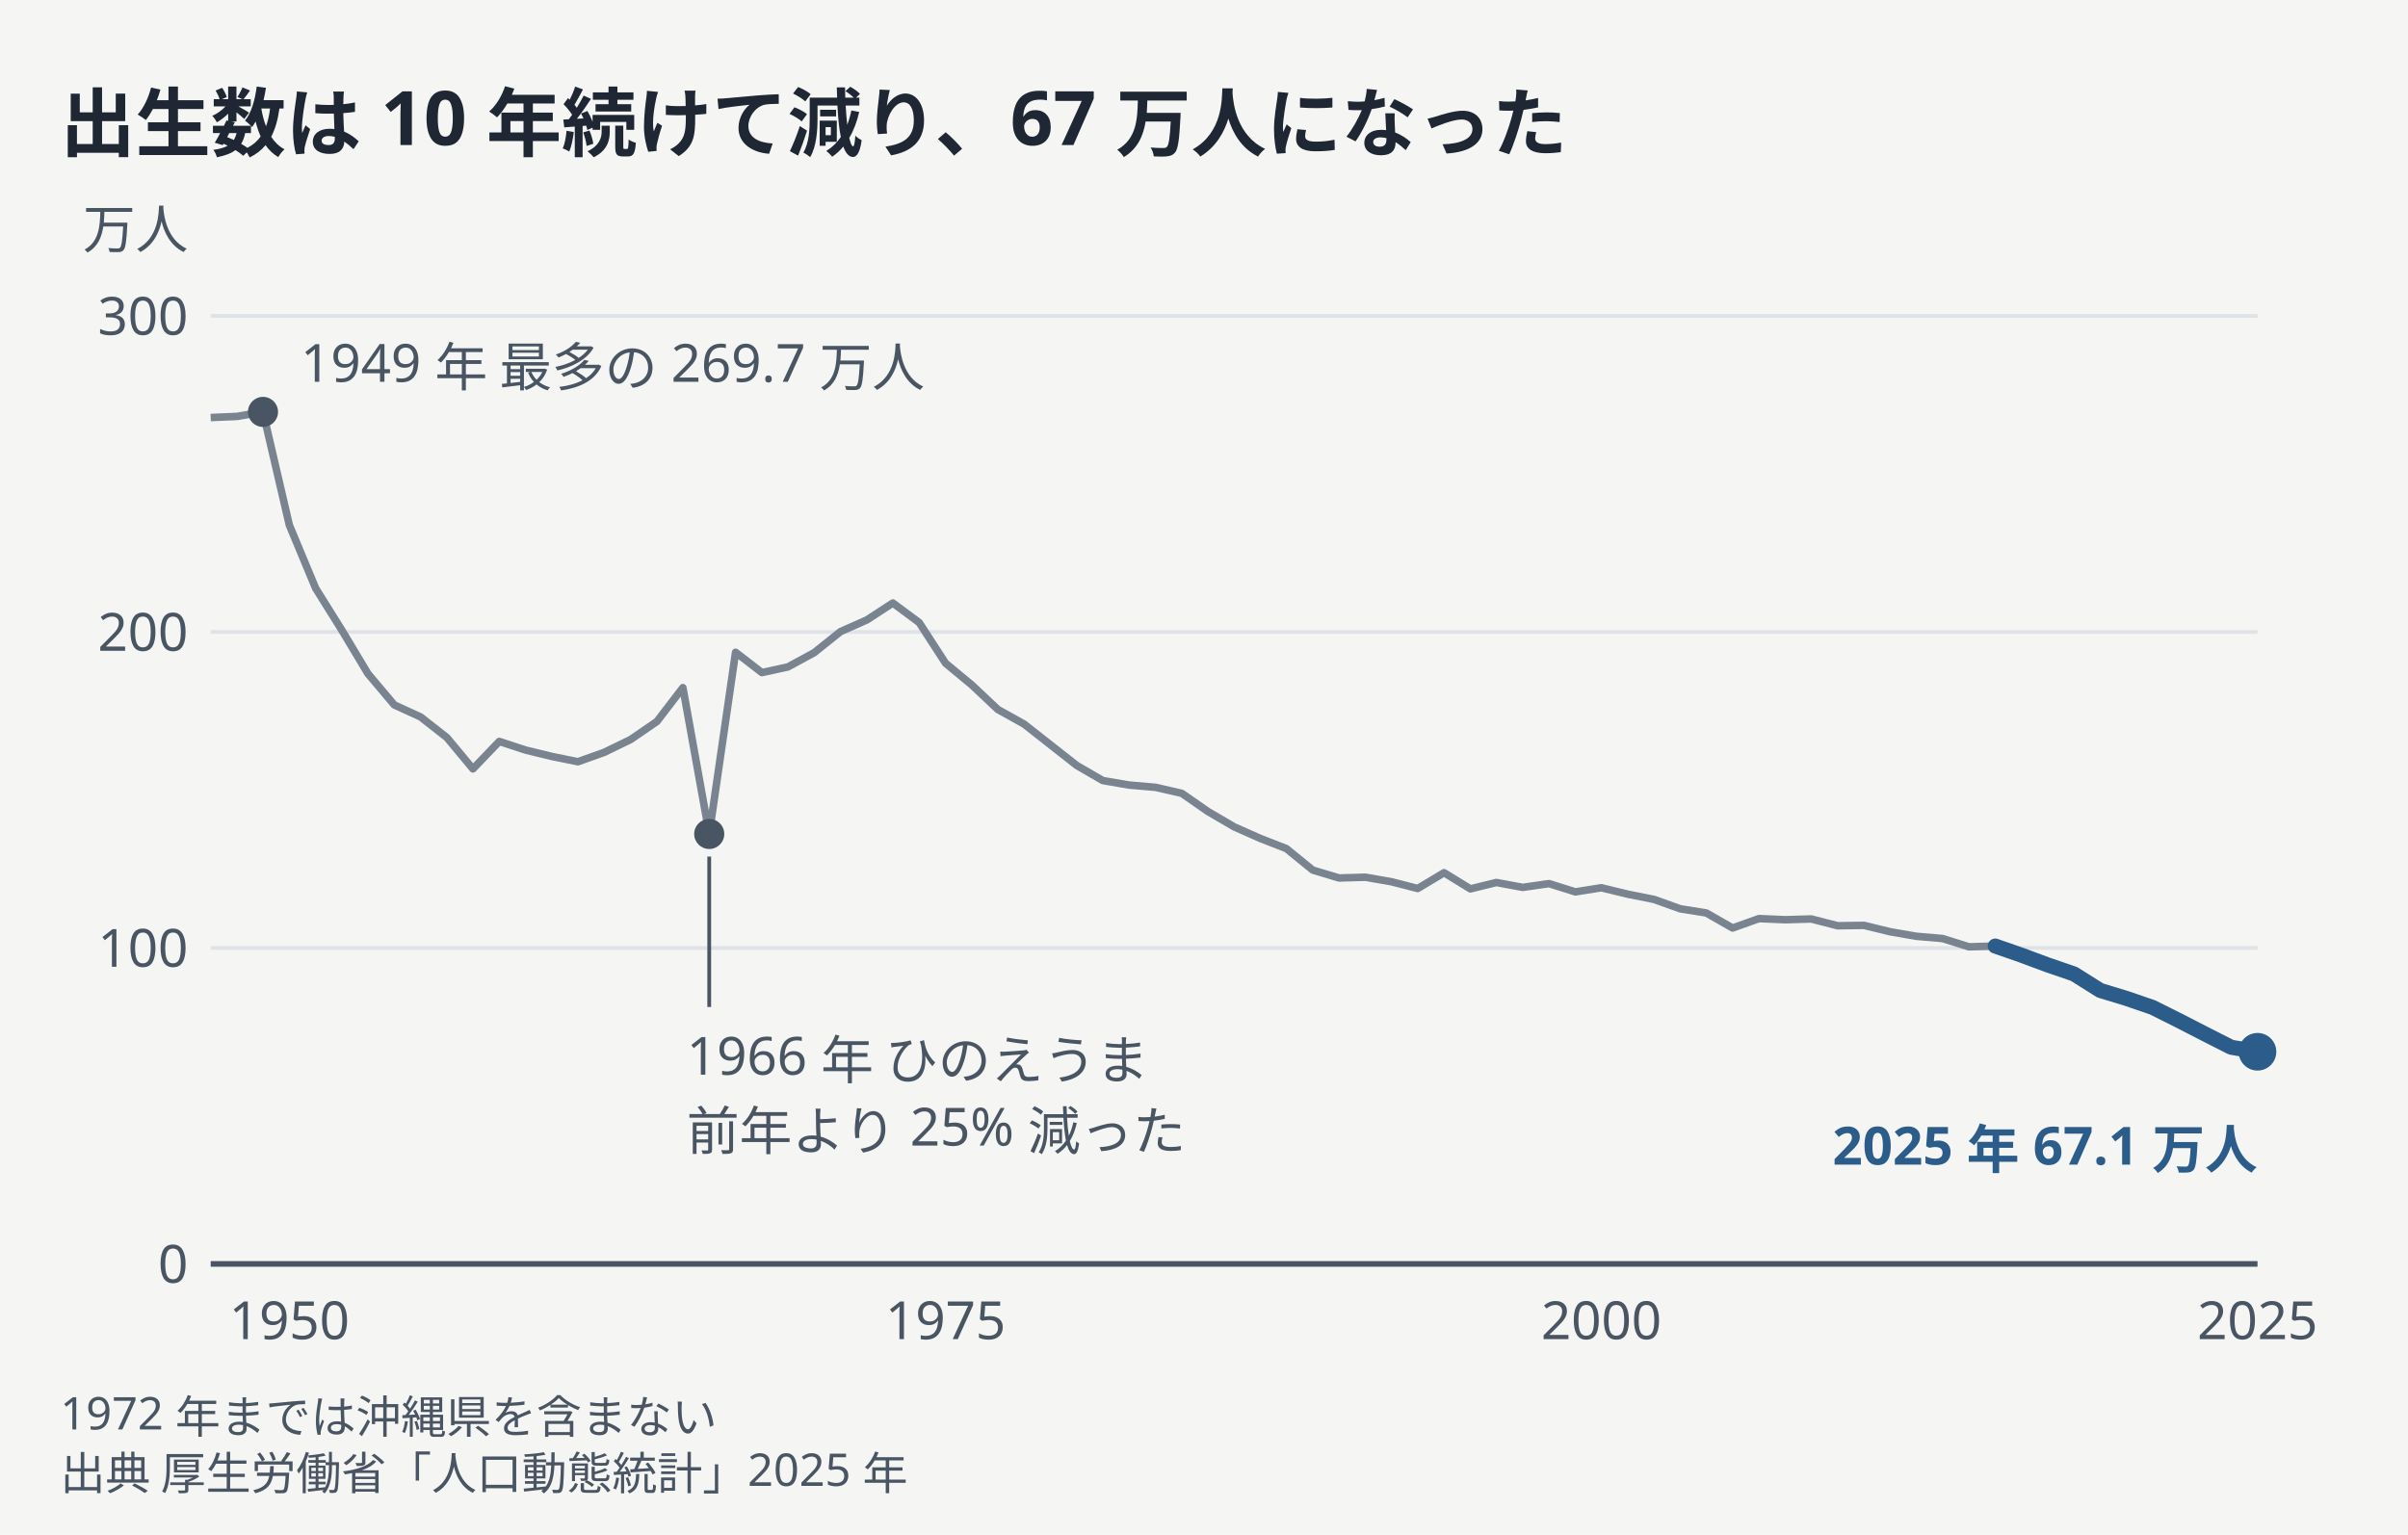
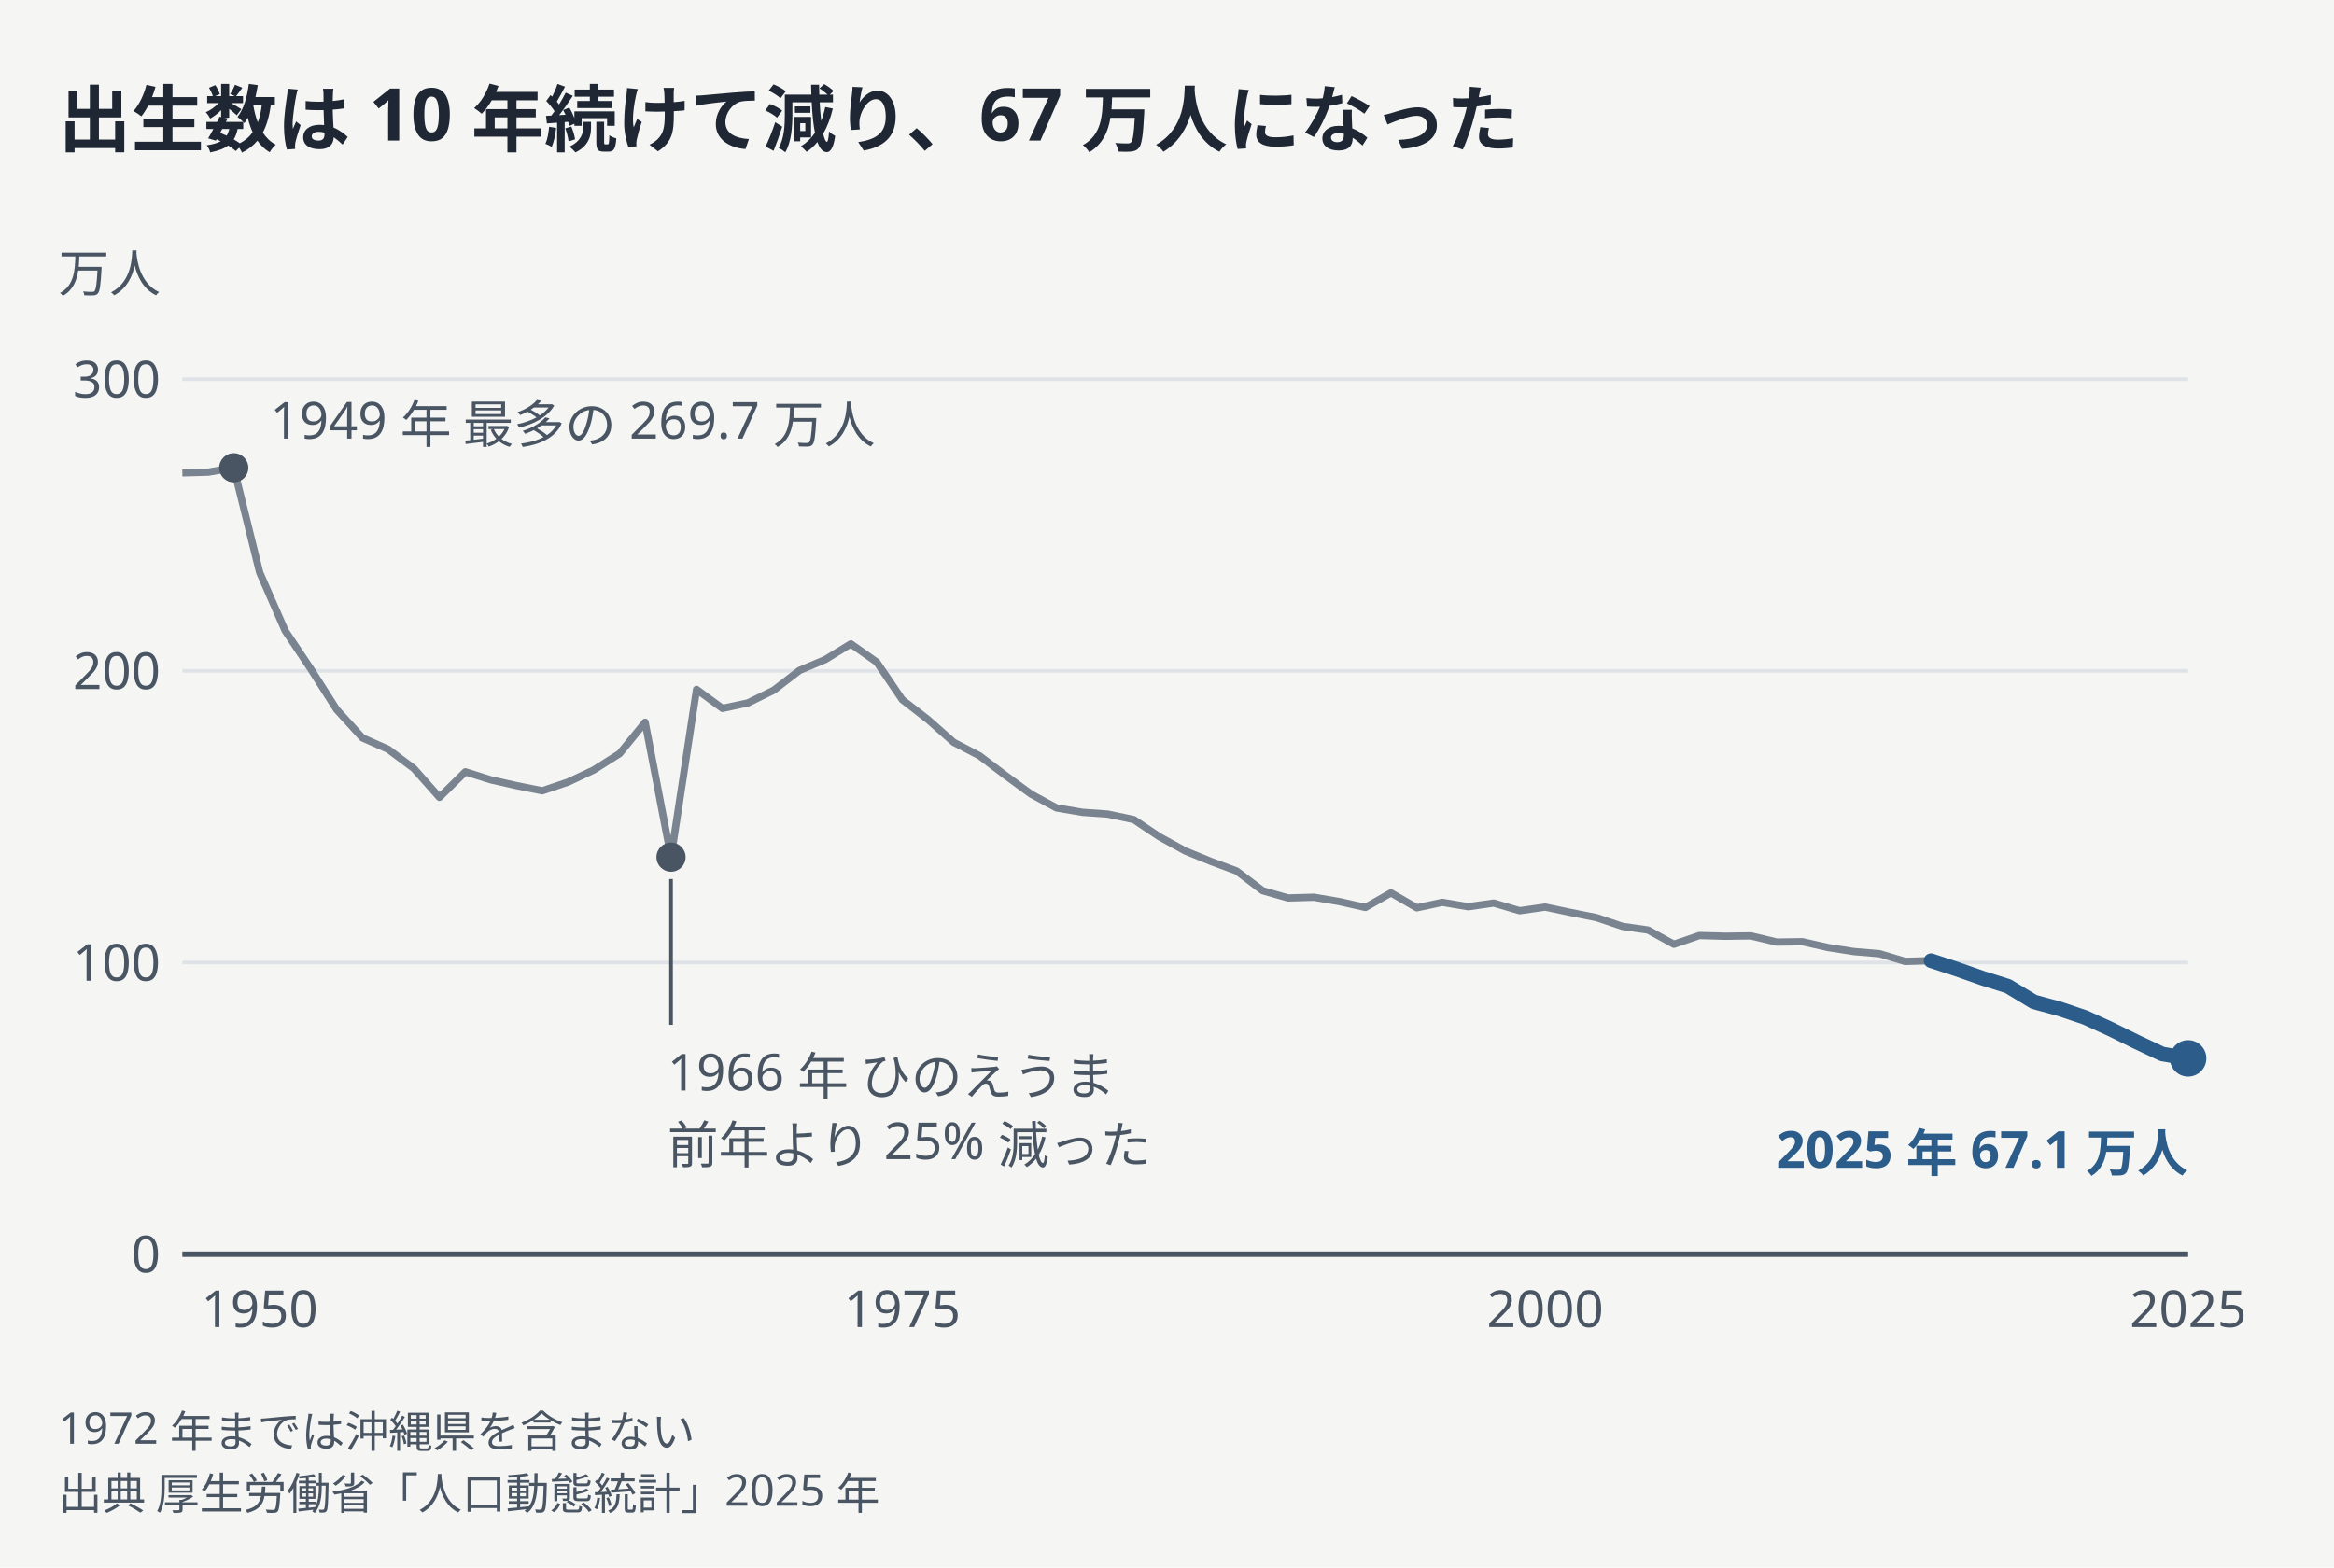
- <svg xmlns="http://www.w3.org/2000/svg" viewBox="0 0 640 408" width="640" height="408" font-family="'BIZ UDPGothic','Yu Gothic UI','Meiryo','Hiragino Sans','Noto Sans JP',sans-serif">
-   <rect x="0" y="0" width="640" height="408" fill="#f5f6f4" />
+ <svg xmlns="http://www.w3.org/2000/svg" viewBox="0 0 640 430" width="640" height="430" font-family="'BIZ UDPGothic','Yu Gothic UI','Meiryo','Hiragino Sans','Noto Sans JP',sans-serif">
+   <rect x="0" y="0" width="640" height="430" fill="#f5f6f4" />
  <style>
    .title { font-size: 20px; font-weight: 700; fill: #1e2733; }
    .h { font-size: 16px; font-weight: 700; fill: #1e2733; }
    .t { font-size: 16px; fill: #1e2733; }
    .s { font-size: 14px; fill: #4a5563; }
+     .hp { font-size: 16px; font-weight: 700; fill: #2b5c8a; }
    .p { font-size: 14px; font-weight: 700; fill: #2b5c8a; }
    .o { font-size: 14px; font-weight: 700; fill: #9a4a14; }
    .src { font-size: 12px; fill: #4a5563; }
  </style>
  <text x="16" y="40" class="title">出生数は 10 年続けて減り、67 万人になった</text>
-   <path d="M56,336.0 H600" stroke="#dfe2e6" stroke-width="1" />
-   <text x="50" y="341.0" class="s" text-anchor="end">0</text>
-   <path d="M56,252.0 H600" stroke="#dfe2e6" stroke-width="1" />
-   <text x="50" y="257.0" class="s" text-anchor="end">100</text>
-   <path d="M56,168.0 H600" stroke="#dfe2e6" stroke-width="1" />
-   <text x="50" y="173.0" class="s" text-anchor="end">200</text>
-   <path d="M56,84.0 H600" stroke="#dfe2e6" stroke-width="1" />
-   <text x="50" y="89.0" class="s" text-anchor="end">300</text>
-   <text x="50" y="66" class="s" text-anchor="end">万人</text>
-   <path d="M56,336 H600" stroke="#4a5563" stroke-width="1.5" />
-   <text x="76.9" y="356" class="s" text-anchor="middle">1950</text>
-   <text x="251.3" y="356" class="s" text-anchor="middle">1975</text>
-   <text x="425.6" y="356" class="s" text-anchor="middle">2000</text>
-   <text x="600.0" y="356" class="s" text-anchor="middle">2025</text>
-   <polyline points="56.0,111.0 63.0,110.7 69.9,109.5 76.9,139.6 83.9,156.4 90.9,167.6 97.8,179.1 104.8,187.4 111.8,190.6 118.8,196.1 125.7,204.4 132.7,197.1 139.7,199.4 146.7,201.1 153.6,202.5 160.6,200.0 167.6,196.6 174.6,191.8 181.5,182.8 188.5,221.7 195.5,173.4 202.5,178.8 209.4,177.3 216.4,173.5 223.4,167.9 230.4,164.8 237.3,160.3 244.3,165.5 251.3,176.3 258.3,182.1 265.2,188.6 272.2,192.5 279.2,198.0 286.2,203.5 293.1,207.5 300.1,208.7 307.1,209.3 314.1,210.9 321.0,215.7 328.0,219.8 335.0,222.9 341.9,225.6 348.9,231.3 355.9,233.4 362.9,233.2 369.8,234.4 376.8,236.2 383.8,232.0 390.8,236.3 397.7,234.6 404.7,235.9 411.7,234.9 418.7,237.1 425.6,236.0 432.6,237.7 439.6,239.1 446.6,241.6 453.5,242.7 460.5,246.7 467.5,244.2 474.5,244.5 481.4,244.3 488.4,246.1 495.4,246.0 502.4,247.7 509.3,248.9 516.3,249.5 523.3,251.7 530.3,251.5" fill="none" stroke="#7a8490" stroke-width="2" stroke-linejoin="round" />
-   <polyline points="530.3,251.5 537.2,253.9 544.2,256.5 551.2,258.9 558.2,263.3 565.1,265.4 572.1,267.8 579.1,271.3 586.1,274.9 593.0,278.4 600.0,279.6" fill="none" stroke="#2b5c8a" stroke-width="4" stroke-linejoin="round" stroke-linecap="round" />
-   <circle cx="69.9" cy="109.5" r="4" fill="#4a5563" />
-   <text x="79.9" y="101.5" class="s">1949 年 最多の 269.7 万人</text>
-   <circle cx="188.5" cy="221.7" r="4" fill="#4a5563" />
-   <path d="M188.5,227.7 V267.7" stroke="#4a5563" stroke-width="1" />
-   <text x="182.5" y="285.7" class="s">1966 年 ひのえうま</text>
-   <text x="182.5" y="305.7" class="s">前年より 25% 減った</text>
-   <circle cx="600.0" cy="279.6" r="5" fill="#2b5c8a" />
-   <text x="600.0" y="309.6" class="p" text-anchor="end">2025 年 67.1 万人</text>
-   <text x="16" y="380" class="src">1972 年までは沖縄県を含まない</text>
-   <text x="16" y="396" class="src">出典 厚生労働省「人口動態統計」2025 年</text>
+   <path d="M50,344.0 H600" stroke="#dfe2e6" stroke-width="1" />
+   <text x="44" y="349.0" class="s" text-anchor="end">0</text>
+   <path d="M50,264.0 H600" stroke="#dfe2e6" stroke-width="1" />
+   <text x="44" y="269.0" class="s" text-anchor="end">100</text>
+   <path d="M50,184.0 H600" stroke="#dfe2e6" stroke-width="1" />
+   <text x="44" y="189.0" class="s" text-anchor="end">200</text>
+   <path d="M50,104.0 H600" stroke="#dfe2e6" stroke-width="1" />
+   <text x="44" y="109.0" class="s" text-anchor="end">300</text>
+   <text x="44" y="80" class="s" text-anchor="end">万人</text>
+   <path d="M50,344 H600" stroke="#4a5563" stroke-width="1.5" />
+   <text x="71.2" y="364" class="s" text-anchor="middle">1950</text>
+   <text x="247.4" y="364" class="s" text-anchor="middle">1975</text>
+   <text x="423.7" y="364" class="s" text-anchor="middle">2000</text>
+   <text x="600.0" y="364" class="s" text-anchor="middle">2025</text>
+   <polyline points="50.0,129.7 57.1,129.5 64.1,128.3 71.2,157.0 78.2,173.0 85.3,183.6 92.3,194.6 99.4,202.4 106.4,205.5 113.5,210.8 120.5,218.7 127.6,211.7 134.6,213.9 141.7,215.5 148.7,216.9 155.8,214.5 162.8,211.2 169.9,206.7 176.9,198.1 184.0,235.1 191.0,189.1 198.1,194.3 205.1,192.8 212.2,189.3 219.2,183.9 226.3,180.9 233.3,176.6 240.4,181.6 247.4,191.9 254.5,197.4 261.5,203.6 268.6,207.3 275.6,212.6 282.7,217.8 289.7,221.6 296.8,222.8 303.8,223.3 310.9,224.8 317.9,229.5 325.0,233.4 332.1,236.3 339.1,238.9 346.2,244.3 353.2,246.3 360.3,246.1 367.3,247.3 374.4,248.9 381.4,244.9 388.5,249.0 395.5,247.5 402.6,248.7 409.6,247.7 416.7,249.8 423.7,248.8 430.8,250.3 437.8,251.7 444.9,254.1 451.9,255.1 459.0,259.0 466.0,256.6 473.1,256.8 480.1,256.7 487.2,258.4 494.2,258.3 501.3,259.9 508.3,261.0 515.4,261.6 522.4,263.7 529.5,263.5" fill="none" stroke="#7a8490" stroke-width="2" stroke-linejoin="round" />
+   <polyline points="529.5,263.5 536.5,265.8 543.6,268.3 550.6,270.5 557.7,274.8 564.7,276.7 571.8,279.1 578.8,282.3 585.9,285.8 592.9,289.1 600.0,290.3" fill="none" stroke="#2b5c8a" stroke-width="4" stroke-linejoin="round" stroke-linecap="round" />
+   <circle cx="64.1" cy="128.3" r="4" fill="#4a5563" />
+   <text x="74.1" y="120.3" class="s">1949 年 最多の 269.7 万人</text>
+   <circle cx="184.0" cy="235.1" r="4" fill="#4a5563" />
+   <path d="M184.0,241.1 V281.1" stroke="#4a5563" stroke-width="1" />
+   <text x="183.0" y="299.1" class="s">1966 年 ひのえうま</text>
+   <text x="183.0" y="319.1" class="s">前年より 25% 減った</text>
+   <circle cx="600.0" cy="290.3" r="5" fill="#2b5c8a" />
+   <text x="600.0" y="320.3" class="p" text-anchor="end">2025 年 67.1 万人</text>
+   <text x="16" y="396" class="src">1972 年までは沖縄県を含まない</text>
+   <text x="16" y="414" class="src">出典 厚生労働省「人口動態統計」2025 年</text>
</svg>
